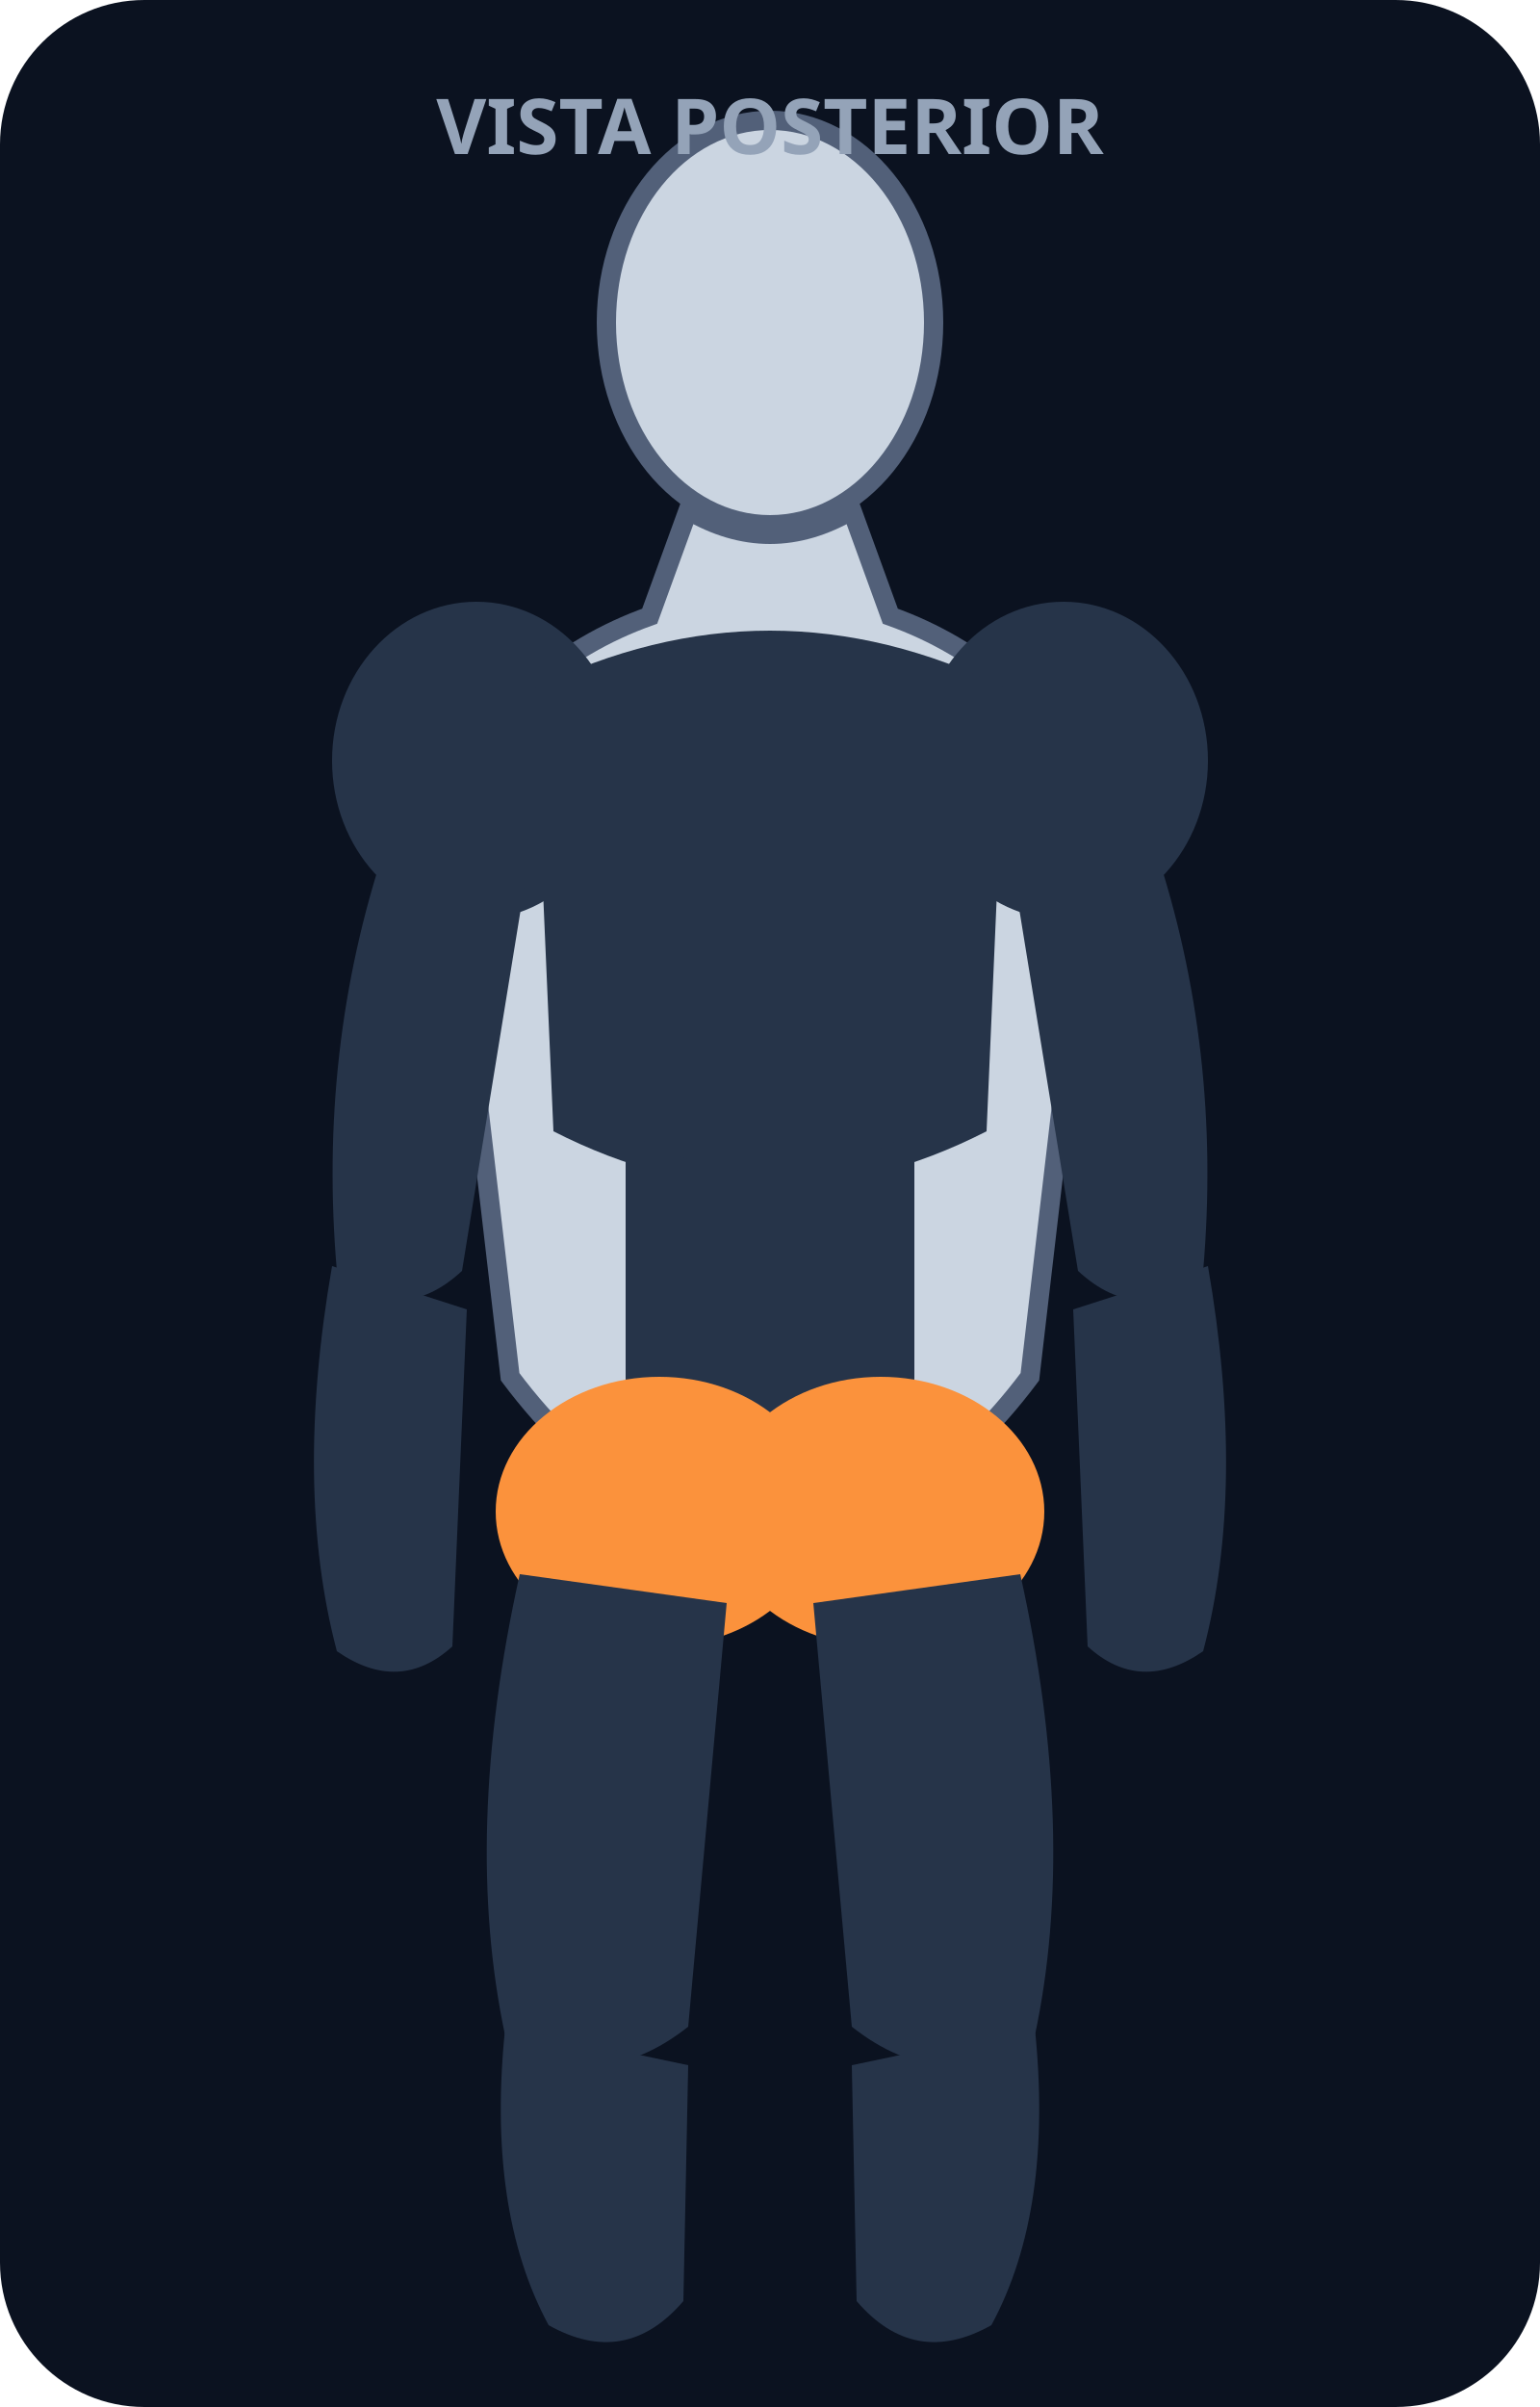
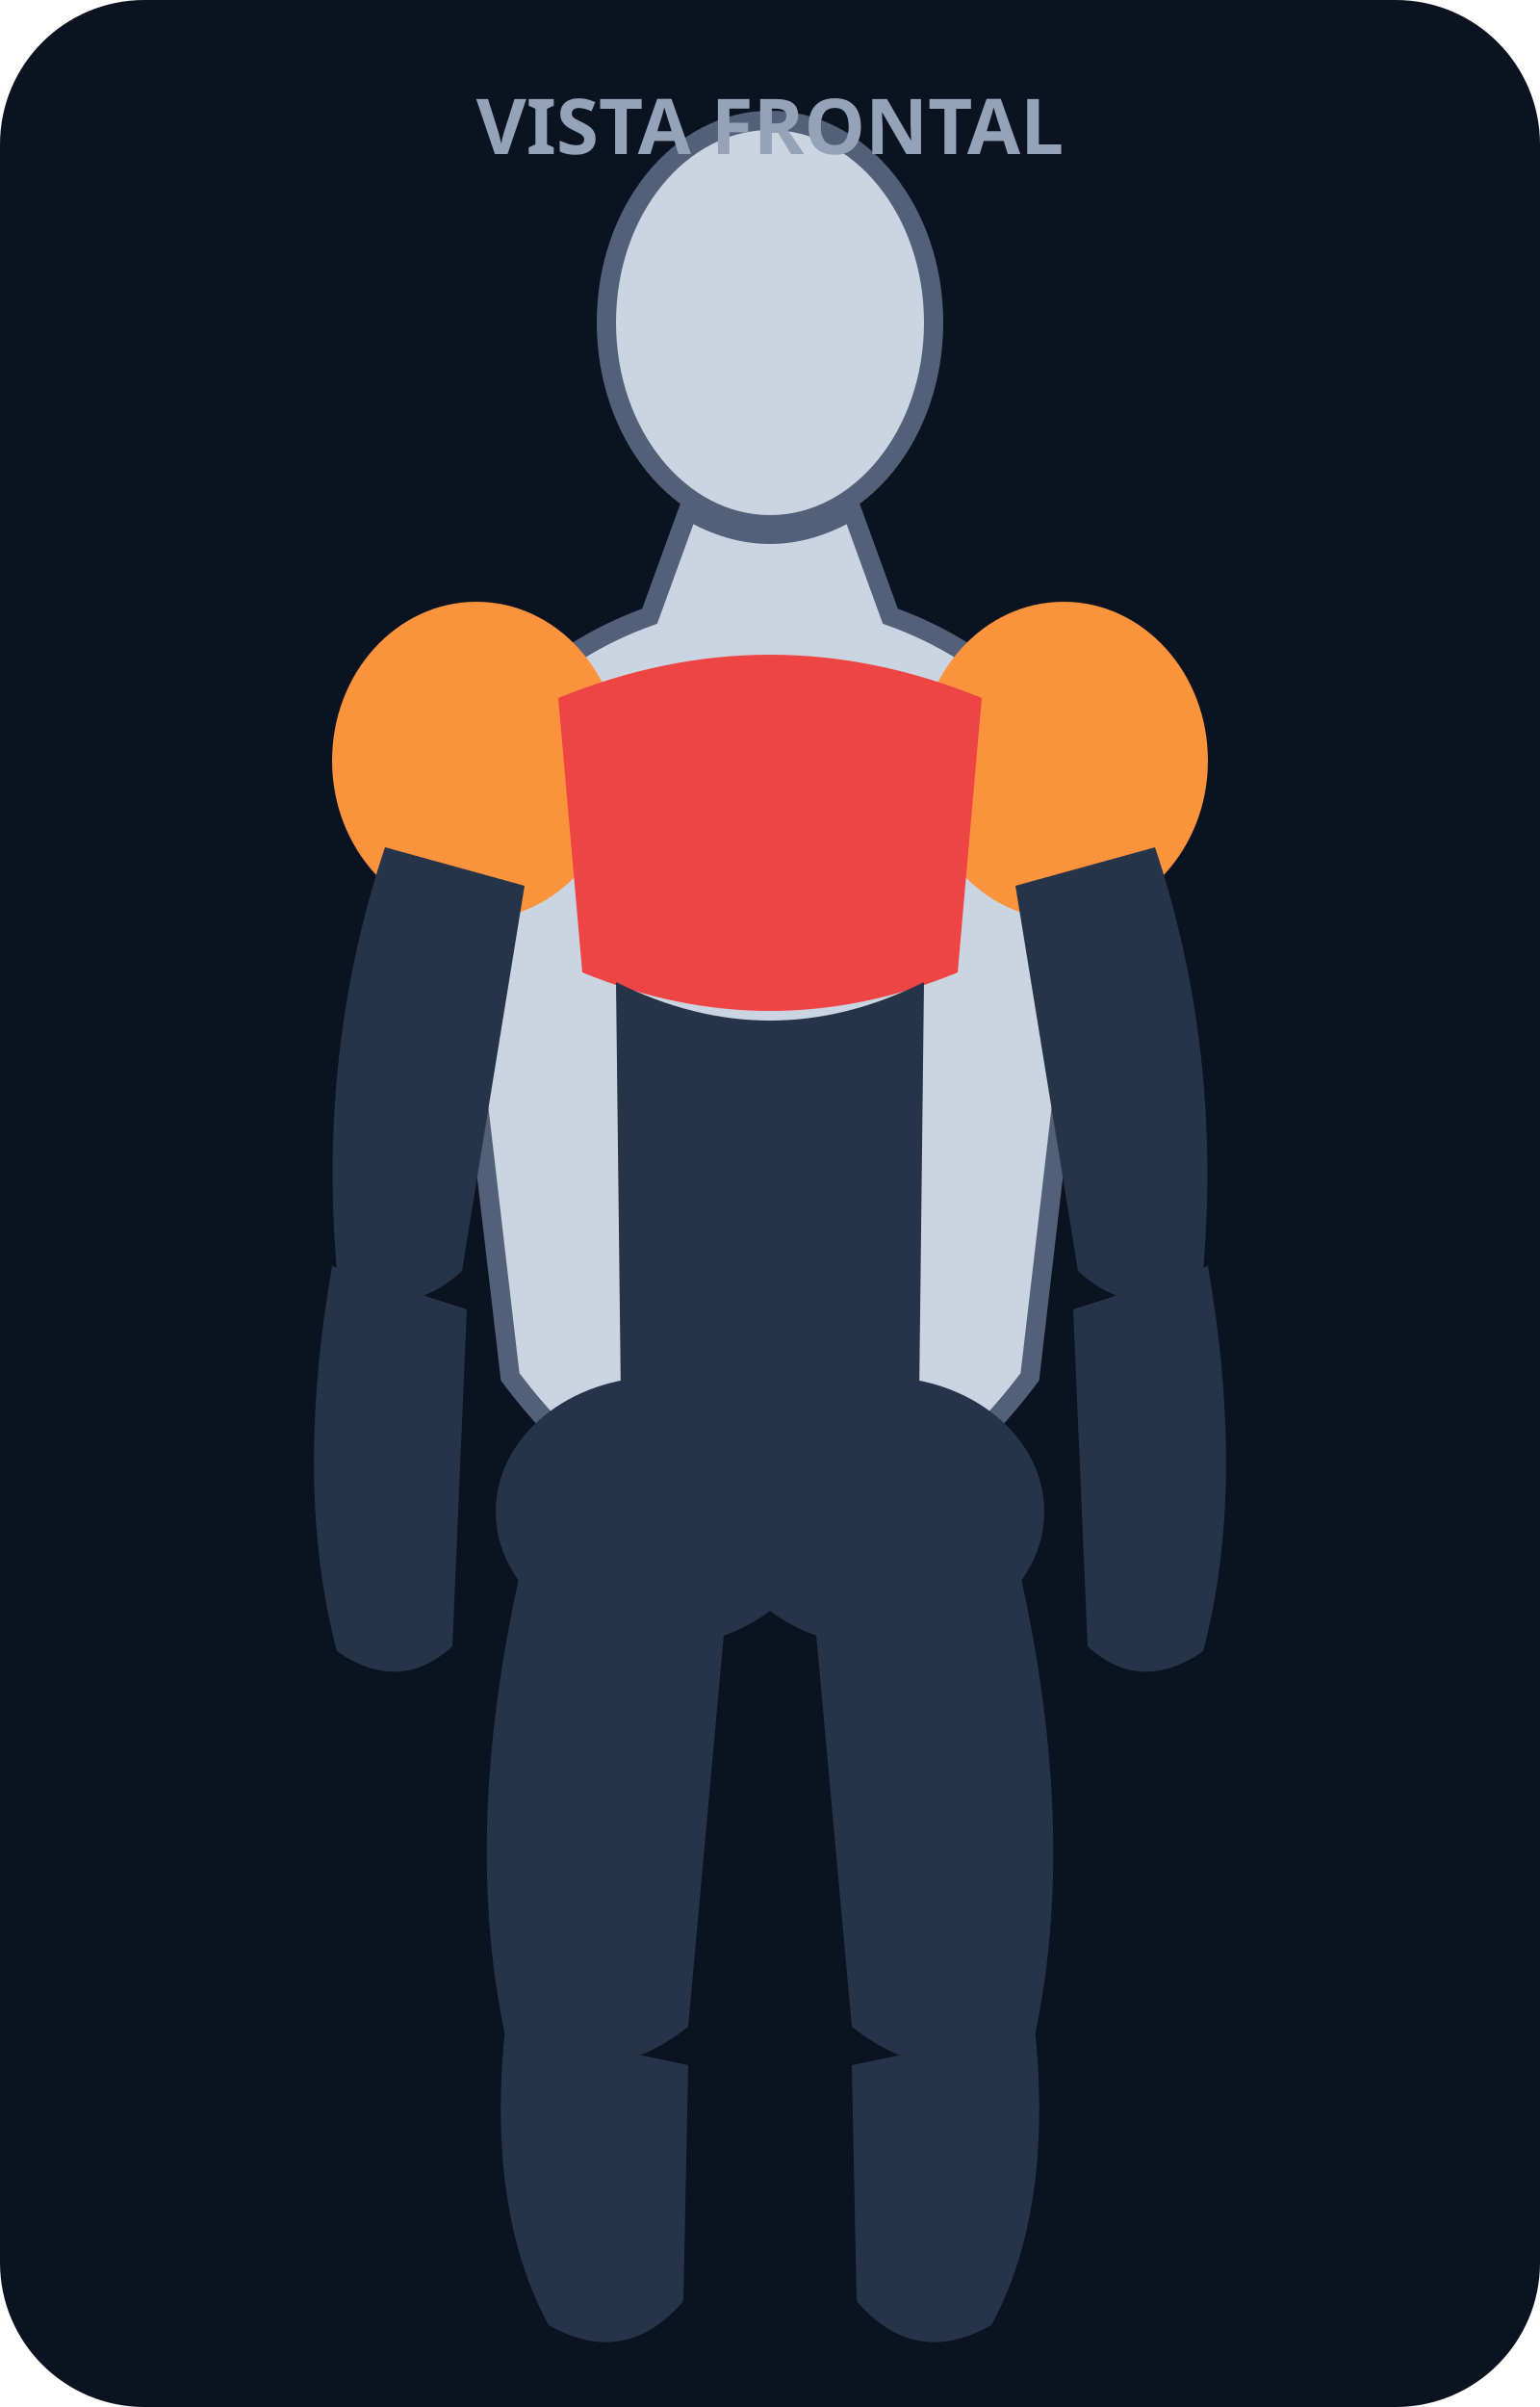
<svg xmlns="http://www.w3.org/2000/svg" viewBox="0 0 320 500">
  <rect width="320" height="500" rx="30" fill="#0b1220" />
  <ellipse cx="160" cy="67" rx="34" ry="42" fill="#cbd5e1" stroke="#526079" stroke-width="4" />
  <path d="M143 106 Q160 116 177 106 L185 128 Q213 138 228 166 L214 286 Q190 318 160 318 Q130 318 106 286 L92 166 Q107 138 135 128Z" fill="#cbd5e1" stroke="#526079" stroke-width="4" />
-   <ellipse cx="99" cy="158" rx="30" ry="33" fill="#263449" />
-   <ellipse cx="221" cy="158" rx="30" ry="33" fill="#263449" />
+   <ellipse cx="99" cy="158" rx="30" ry="33" fill="#fb923c" />
+   <ellipse cx="221" cy="158" rx="30" ry="33" fill="#fb923c" />
  <path d="M80 176 Q66 218 70 264 Q83 276 96 264 L109 184Z" fill="#263449" />
  <path d="M240 176 Q254 218 250 264 Q237 276 224 264 L211 184Z" fill="#263449" />
  <path d="M69 263 Q61 309 70 343 Q83 352 94 342 L97 272Z" fill="#263449" />
  <path d="M251 263 Q259 309 250 343 Q237 352 226 342 L223 272Z" fill="#263449" />
-   <path d="M111 143 Q160 119 209 143 L205 235 Q160 258 115 235Z" fill="#263449" />
-   <path d="M130 235 Q160 252 190 235 L190 291 Q160 305 130 291Z" fill="#263449" />
-   <ellipse cx="137" cy="314" rx="34" ry="28" fill="#fb923c" />
-   <ellipse cx="183" cy="314" rx="34" ry="28" fill="#fb923c" />
+   <path d="M116 145 Q160 127 204 145 L199 202 Q160 218 121 202Z" fill="#ef4444" />
+   <path d="M128 204 Q160 220 192 204 L191 290 Q160 304 129 290Z" fill="#263449" />
+   <ellipse cx="137" cy="314" rx="34" ry="28" fill="#263449" />
+   <ellipse cx="183" cy="314" rx="34" ry="28" fill="#263449" />
  <path d="M108 327 Q96 381 105 423 Q124 436 143 421 L151 333Z" fill="#263449" />
  <path d="M212 327 Q224 381 215 423 Q196 436 177 421 L169 333Z" fill="#263449" />
  <path d="M105 421 Q101 459 114 483 Q130 492 142 478 L143 429Z" fill="#263449" />
  <path d="M215 421 Q219 459 206 483 Q190 492 178 478 L177 429Z" fill="#263449" />
-   <text x="160" y="32" text-anchor="middle" fill="#94a3b8" font-family="system-ui" font-size="16" font-weight="700">VISTA POSTERIOR</text>
+   <text x="160" y="32" text-anchor="middle" fill="#94a3b8" font-family="system-ui" font-size="16" font-weight="700">VISTA FRONTAL</text>
</svg>
